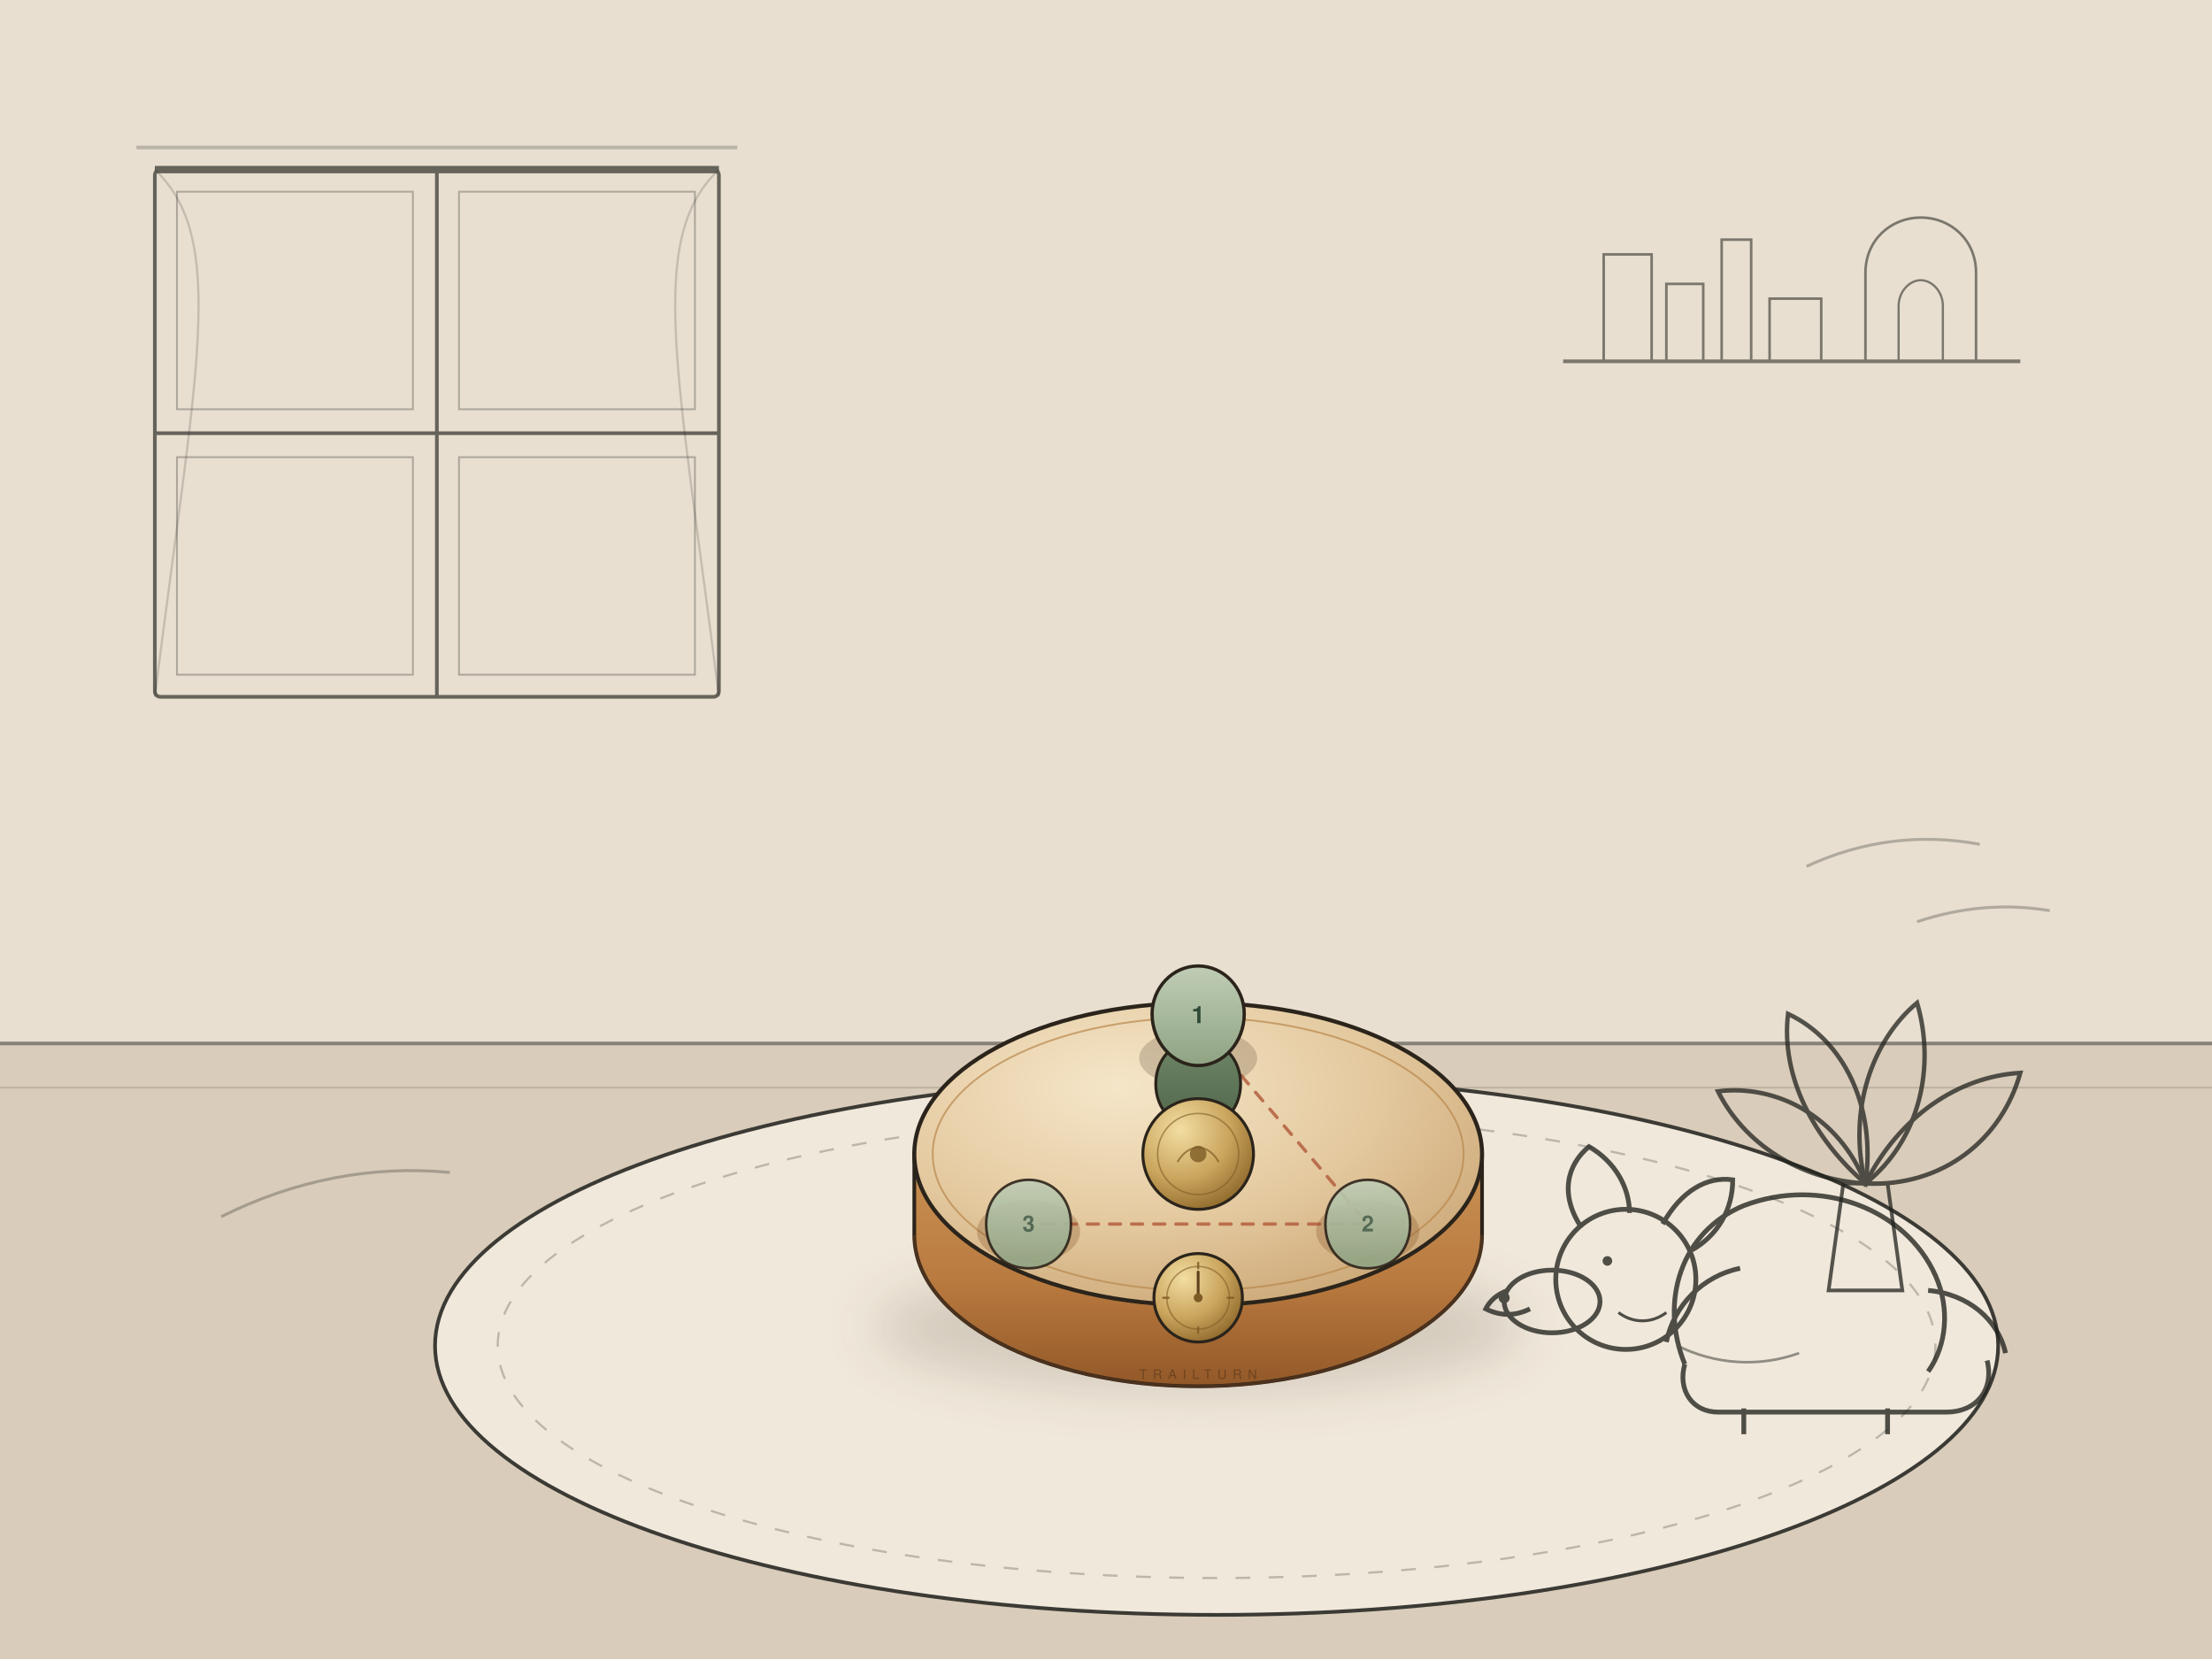
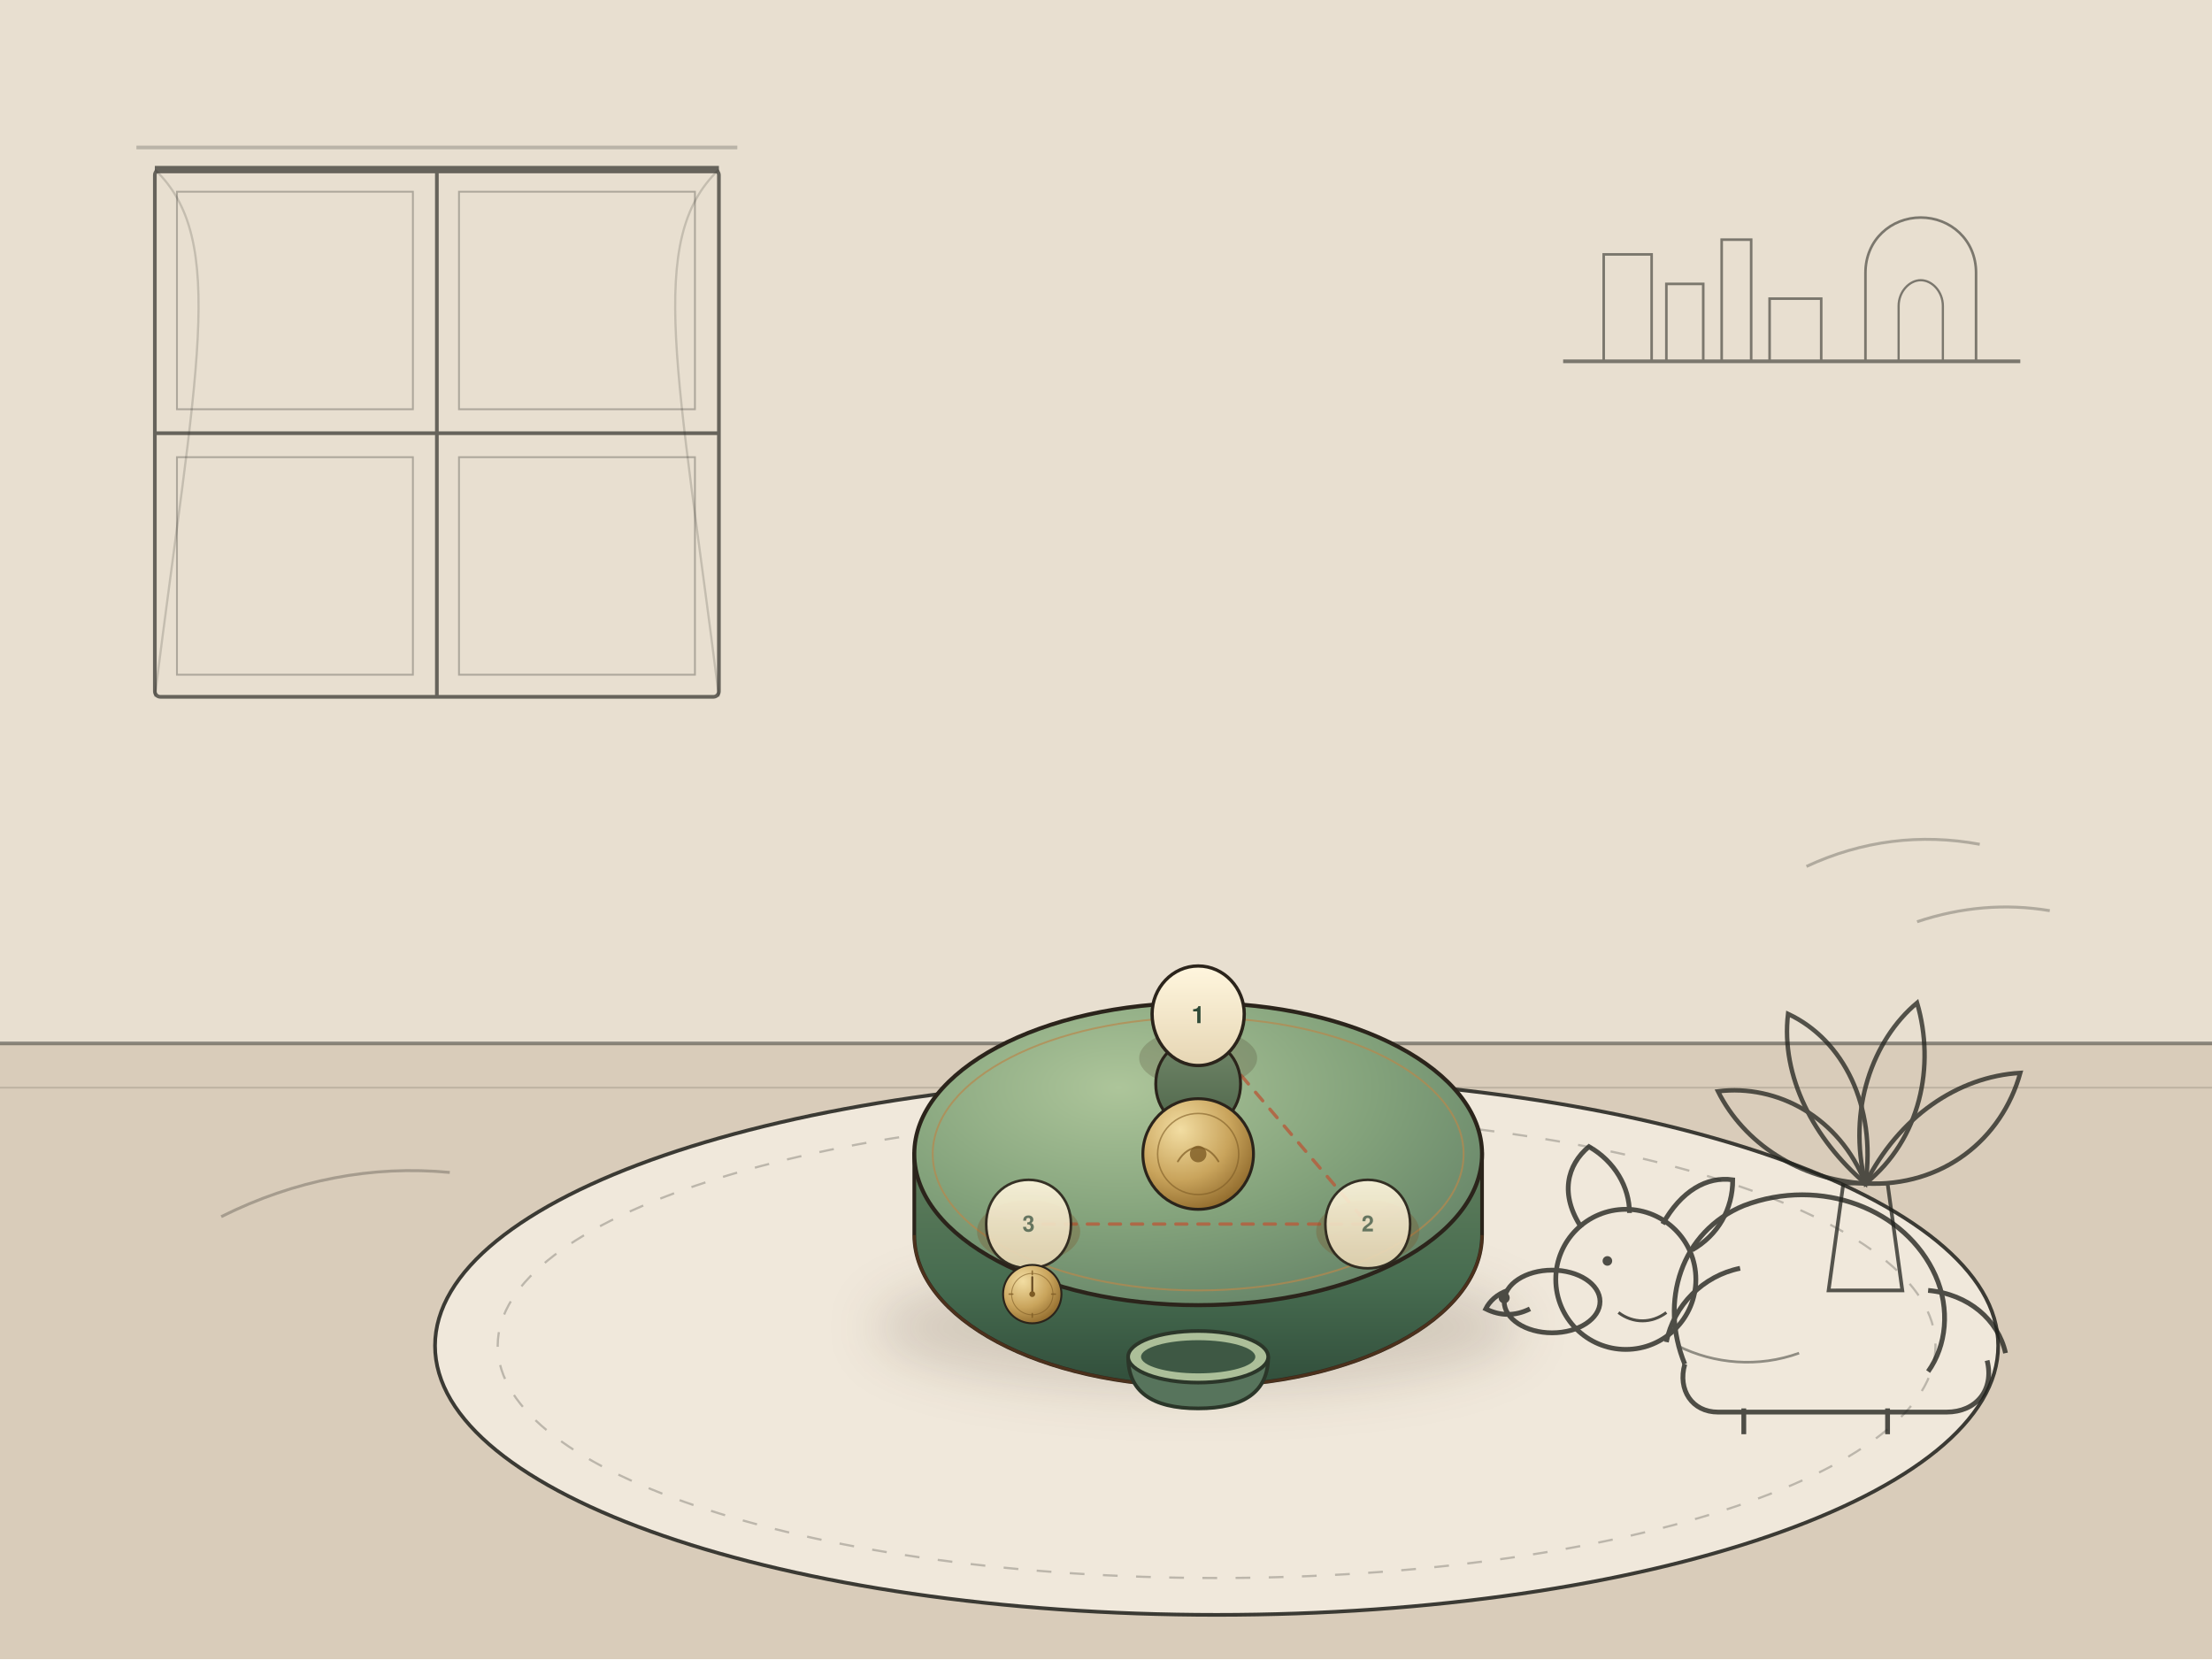
<svg xmlns="http://www.w3.org/2000/svg" viewBox="0 0 1200 900" role="img" aria-labelledby="roomTitle roomDesc">
  <defs>
    <radialGradient id="roomTop" cx="36%" cy="28%" r="82%">
-       <stop offset="0" stop-color="#f5e6c9" />
-       <stop offset="0.55" stop-color="#e4c99f" />
-       <stop offset="1" stop-color="#caa574" />
+       <stop offset="0" stop-color="#adc59a" />
+       <stop offset="0.55" stop-color="#83a27b" />
+       <stop offset="1" stop-color="#638166" />
    </radialGradient>
    <linearGradient id="roomSide" x1="0" y1="0" x2="0" y2="1">
-       <stop offset="0" stop-color="#ca9255" />
-       <stop offset="0.55" stop-color="#b97a3f" />
-       <stop offset="1" stop-color="#925828" />
+       <stop offset="0" stop-color="#607e5c" />
+       <stop offset="0.55" stop-color="#476c50" />
+       <stop offset="1" stop-color="#314e3b" />
    </linearGradient>
    <linearGradient id="roomPaddle" x1="0" y1="0" x2="0" y2="1">
-       <stop offset="0" stop-color="#bfcdb5" />
-       <stop offset="1" stop-color="#8fa383" />
+       <stop offset="0" stop-color="#fff6de" />
+       <stop offset="1" stop-color="#e6d6b4" />
    </linearGradient>
    <linearGradient id="roomPaddleSide" x1="0" y1="0" x2="0" y2="1">
      <stop offset="0" stop-color="#708668" />
      <stop offset="1" stop-color="#4f664b" />
    </linearGradient>
    <radialGradient id="roomBrass" cx="34%" cy="28%" r="78%">
      <stop offset="0" stop-color="#f2dda2" />
      <stop offset="0.58" stop-color="#c9a45c" />
      <stop offset="1" stop-color="#8f692b" />
    </radialGradient>
    <filter id="roomShadow" x="-40%" y="-80%" width="180%" height="260%">
      <feGaussianBlur stdDeviation="14" />
    </filter>
  </defs>
  <rect width="1200" height="900" fill="#e8dfd0" />
  <rect y="566" width="1200" height="334" fill="#d9ccba" />
  <path d="M0 566h1200" stroke="#20211c" stroke-width="2" opacity="0.45" />
  <path d="M0 590h1200" stroke="#20211c" stroke-width="1" opacity="0.15" />
  <g fill="none" stroke="#20211c" stroke-width="2" opacity="0.65">
    <rect x="84" y="92" width="306" height="286" rx="3" />
    <path d="M237 92v286M84 235h306" />
    <path d="M96 104h128v118H96zM249 104h128v118H249zM96 248h128v118H96zM249 248h128v118H249z" stroke-width="1" opacity="0.45" />
    <path d="M84 92h306" stroke-width="4" />
    <path d="M74 80h326" stroke-width="2" opacity="0.35" />
  </g>
  <path d="M84 92c40 38 22 110 0 286" fill="none" stroke="#20211c" stroke-width="1.2" opacity="0.18" />
  <path d="M390 92c-40 38-22 110 0 286" fill="none" stroke="#20211c" stroke-width="1.2" opacity="0.18" />
  <g fill="none" stroke="#20211c" stroke-width="2" opacity="0.55">
    <path d="M848 196h248" />
    <path d="M870 196v-58h26v58M904 196v-42h20v42M934 196v-66h16v66M960 196v-34h28v34" stroke-width="1.4" />
    <path d="M1012 196v-48c0-18 14-30 30-30s30 12 30 30v48" stroke-width="1.4" />
    <path d="M1030 196v-30c0-8 6-14 12-14s12 6 12 14v30" stroke-width="1.2" />
  </g>
  <ellipse cx="660" cy="730" rx="424" ry="146" fill="#f4ede1" stroke="#20211c" stroke-width="2" opacity="0.85" />
  <ellipse cx="660" cy="730" rx="390" ry="126" fill="none" stroke="#20211c" stroke-width="1.2" stroke-dasharray="8 10" opacity="0.25" />
  <g fill="none" stroke="#20211c" stroke-width="2.4" opacity="0.75">
    <path d="M1012 642c-10-40 4-78 28-98 10 34 2 74-28 98Z" />
    <path d="M1012 642c-28-24-46-58-42-92 30 14 48 50 42 92Z" />
    <path d="M1012 642c-36-2-66-22-80-50 32-4 66 14 80 50Z" />
    <path d="M1012 642c18-36 50-58 84-60-10 36-42 62-84 60Z" />
    <path d="M1000 642h24l8 58h-40Z" stroke-width="2" />
    <path d="M996 700h36" stroke-width="1.4" />
  </g>
  <ellipse cx="650" cy="720" rx="176" ry="34" fill="#3a2a17" opacity="0.16" filter="url(#roomShadow)" />
  <g>
    <path d="M496 626 L496 670 A154 82 0 0 0 804 670 L804 626 Z" fill="url(#roomSide)" stroke="#2b241b" stroke-width="2" />
    <path d="M496 670 A154 82 0 0 0 804 670" fill="none" stroke="#6d3e1d" stroke-width="1.6" opacity="0.5" />
    <ellipse cx="650" cy="626" rx="154" ry="82" fill="url(#roomTop)" stroke="#2b241b" stroke-width="2.2" />
    <ellipse cx="650" cy="626" rx="144" ry="74" fill="none" stroke="#b8874c" stroke-width="1" opacity="0.7" />
    <path d="M650 556 L742 664 L558 664" fill="none" stroke="#b45f3e" stroke-width="1.8" stroke-linecap="round" stroke-linejoin="round" stroke-dasharray="6 6" opacity="0.85" />
    <g transform="translate(742 664)">
      <ellipse cx="0" cy="4" rx="28" ry="17" fill="#7d4b22" opacity="0.28" />
      <path d="M0 -24C13 -24 23 -14 23 0C23 15 13 24 0 24C-13 24 -23 15 -23 0C-23 -14 -13 -24 0 -24Z" fill="url(#roomPaddle)" stroke="#2b241b" stroke-width="1.4" opacity="0.9" />
      <text x="0" y="4" text-anchor="middle" font-family="Helvetica, Arial, sans-serif" font-size="12" font-weight="700" fill="#2f4a38" opacity="0.7">2</text>
    </g>
    <g transform="translate(558 664)">
      <ellipse cx="0" cy="4" rx="28" ry="17" fill="#7d4b22" opacity="0.28" />
      <path d="M0 -24C13 -24 23 -14 23 0C23 15 13 24 0 24C-13 24 -23 15 -23 0C-23 -14 -13 -24 0 -24Z" fill="url(#roomPaddle)" stroke="#2b241b" stroke-width="1.4" opacity="0.9" />
      <text x="0" y="4" text-anchor="middle" font-family="Helvetica, Arial, sans-serif" font-size="12" font-weight="700" fill="#2f4a38" opacity="0.7">3</text>
    </g>
    <g transform="translate(650 556)">
      <ellipse cx="0" cy="18" rx="32" ry="16" fill="#3a2a17" opacity="0.2" />
      <path d="M0 8C13 8 23 18 23 32C23 46 13 56 0 56C-13 56 -23 46 -23 32C-23 18 -13 8 0 8Z" fill="url(#roomPaddleSide)" stroke="#2b241b" stroke-width="1.6" />
      <path d="M0 -32C14 -32 25 -20 25 -6C25 9 14 22 0 22C-14 22 -25 9 -25 -6C-25 -20 -14 -32 0 -32Z" fill="url(#roomPaddle)" stroke="#2b241b" stroke-width="1.8" />
      <text x="0" y="-1" text-anchor="middle" font-family="Helvetica, Arial, sans-serif" font-size="13" font-weight="700" fill="#2f4a38">1</text>
    </g>
    <g transform="translate(650 626)">
      <circle cx="0" cy="0" r="30" fill="url(#roomBrass)" stroke="#2b241b" stroke-width="1.6" />
      <circle cx="0" cy="0" r="22" fill="none" stroke="#7d5b24" stroke-width="0.8" opacity="0.6" />
      <circle cx="0" cy="0" r="4.5" fill="#7d5b24" opacity="0.8" />
      <path d="M-11 4C-5 -6 5 -6 11 4" fill="none" stroke="#7d5b24" stroke-width="1" stroke-linecap="round" opacity="0.7" />
    </g>
-     <g transform="translate(650 704)">
+     <g transform="translate(560 702) scale(.66)">
      <circle cx="0" cy="0" r="24" fill="url(#roomBrass)" stroke="#2b241b" stroke-width="1.6" />
      <circle cx="0" cy="0" r="17" fill="none" stroke="#7d5b24" stroke-width="0.8" opacity="0.6" />
      <path d="M0 0 L0 -14" stroke="#5f421c" stroke-width="1.5" stroke-linecap="round" />
      <path d="M0 -19v3M0 16v3M-19 0h3M16 0h3" stroke="#7d5b24" stroke-width="1.2" stroke-linecap="round" opacity="0.8" />
      <circle cx="0" cy="0" r="2.4" fill="#7d5b24" />
    </g>
-     <text x="650" y="748" text-anchor="middle" font-family="Helvetica, Arial, sans-serif" font-size="7" letter-spacing="3.2" fill="#5c381a" opacity="0.7">TRAILTURN</text>
+     <g transform="translate(650 736)">
+       <path d="M-38 0Q-38 28 0 28T38 0" fill="#57745c" stroke="#2b3629" stroke-width="2" />
+       <ellipse rx="38" ry="14" fill="#acbf99" stroke="#2b3629" stroke-width="2" />
+       <ellipse rx="31" ry="9" fill="#3e5844" />
+     </g>
  </g>
  <g fill="none" stroke="#20211c" stroke-width="2.6" opacity="0.78">
    <path d="M914 740c-14-34-2-72 32-86 42-16 88 2 104 38 8 18 6 38-4 52" />
    <path d="M914 740c-4 14 4 26 18 26h124c16 0 26-12 22-28" />
    <path d="M946 764v14M1024 764v14" />
    <path d="M944 688c-20 4-36 20-40 40" />
    <path d="M1046 700c22 2 38 16 42 34" />
    <circle cx="882" cy="694" r="38" />
    <path d="M858 666c-12-18-8-34 4-44 14 8 22 22 22 36" />
    <path d="M902 664c10-18 24-26 38-24 0 16-8 30-22 38" />
    <ellipse cx="842" cy="706" rx="26" ry="17" />
    <path d="M818 700c-6 2-10 6-12 10 8 4 16 4 24 0" />
    <circle cx="816" cy="704" r="3" fill="#20211c" stroke="none" />
    <circle cx="872" cy="684" r="2.6" fill="#20211c" stroke="none" />
    <path d="M878 712c8 6 18 6 26 0" stroke-width="1.6" />
    <path d="M910 730c20 10 44 12 66 4" stroke-width="1.4" opacity="0.6" />
  </g>
  <g fill="none" stroke="#20211c" stroke-width="1.6" opacity="0.28">
    <path d="M120 660c40-20 82-28 124-24" />
    <path d="M980 470c30-14 62-18 94-12" />
    <path d="M1040 500c24-8 48-10 72-6" />
  </g>
</svg>
